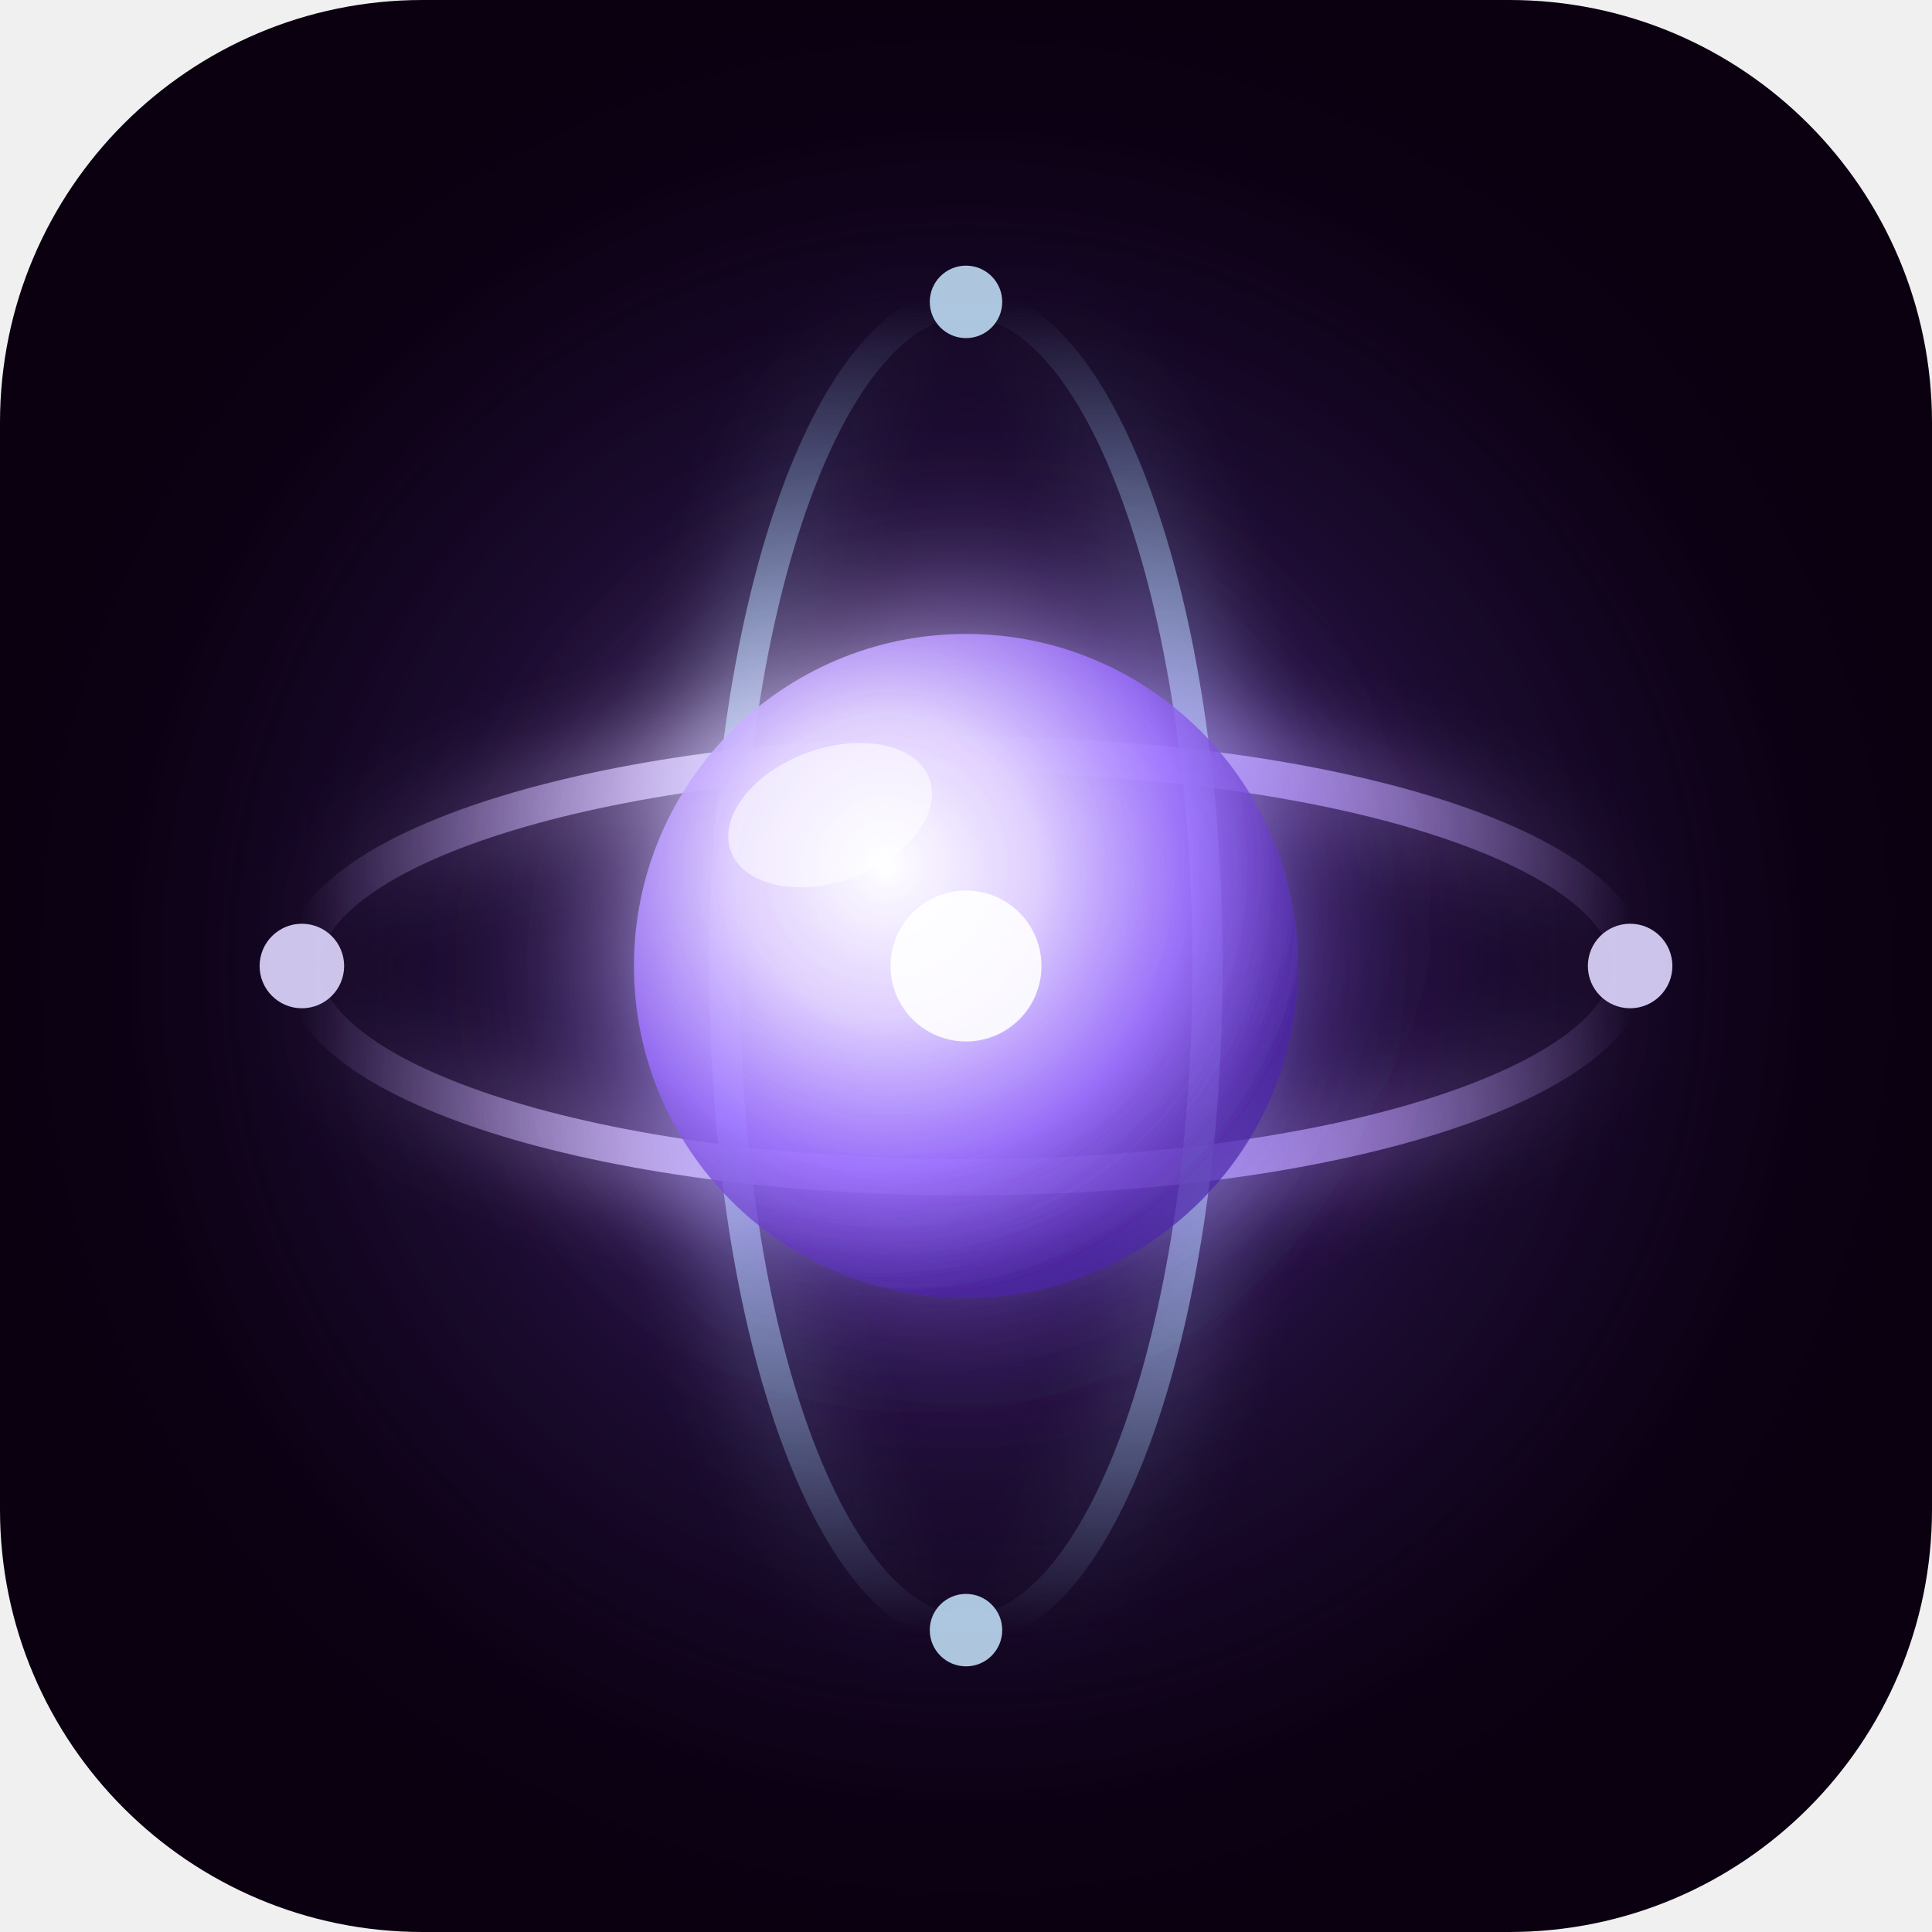
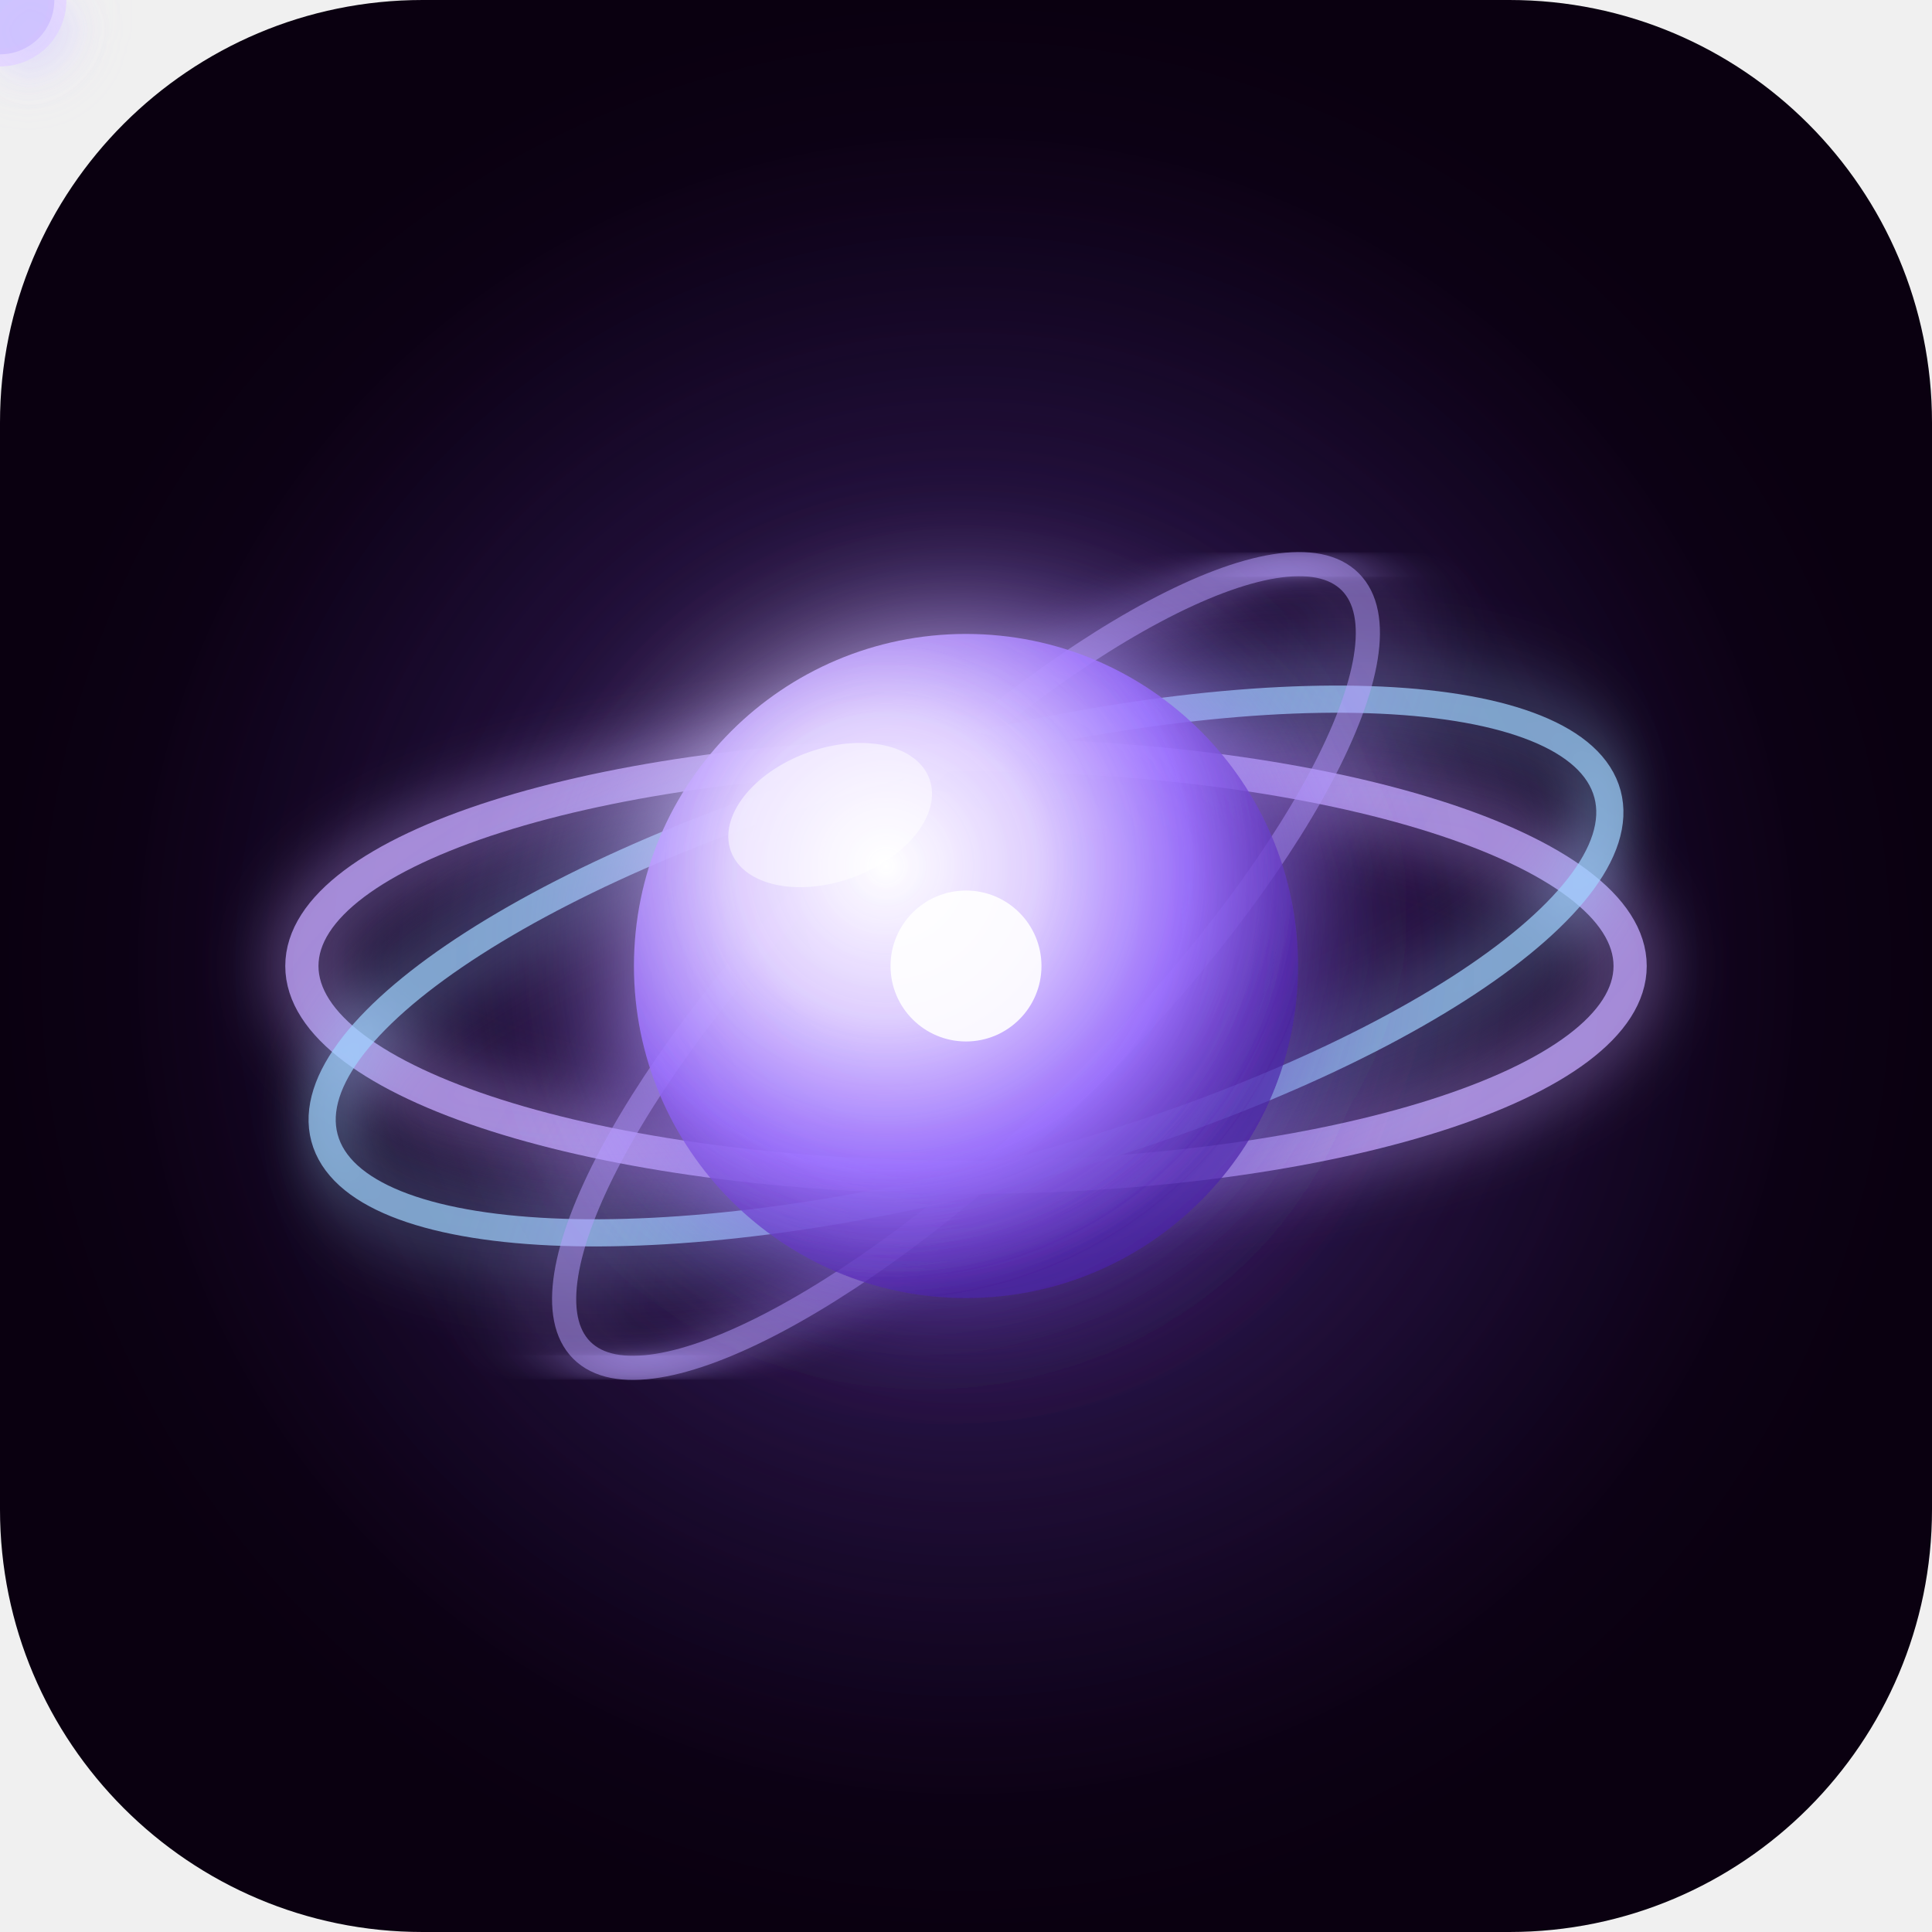
<svg xmlns="http://www.w3.org/2000/svg" width="64" height="64" viewBox="0 0 64 64" fill="none" role="img" aria-label="OMNIMENS">
  <defs>
    <radialGradient id="bg-fill" cx="50%" cy="50%" r="50%">
      <stop offset="0%" stop-color="#1a0a2e" />
      <stop offset="100%" stop-color="#0a0010" />
    </radialGradient>
    <radialGradient id="gf-orb" cx="38%" cy="35%" r="65%">
      <stop offset="0%" stop-color="#ffffff" stop-opacity="1" />
      <stop offset="35%" stop-color="#e0d0ff" stop-opacity="0.95" />
      <stop offset="70%" stop-color="#9b6fff" stop-opacity="0.85" />
      <stop offset="100%" stop-color="#4a1fa8" stop-opacity="0.7" />
    </radialGradient>
    <radialGradient id="gf-glow-bg" cx="50%" cy="50%" r="50%">
-       <stop offset="0%" stop-color="#b085ff" stop-opacity="0.3" />
+       <stop offset="0%" stop-color="#b085ff" stop-opacity="0.35" />
      <stop offset="100%" stop-color="#4a1fa8" stop-opacity="0" />
    </radialGradient>
-     <linearGradient id="gf-ring-a" x1="0%" y1="0%" x2="100%" y2="0%">
-       <stop offset="0%" stop-color="#c4a8ff" stop-opacity="0" />
-       <stop offset="30%" stop-color="#e0d0ff" stop-opacity="0.9" />
-       <stop offset="70%" stop-color="#c4a8ff" stop-opacity="0.9" />
-       <stop offset="100%" stop-color="#c4a8ff" stop-opacity="0" />
-     </linearGradient>
-     <linearGradient id="gf-ring-b" x1="0%" y1="0%" x2="0%" y2="100%">
-       <stop offset="0%" stop-color="#a0d4ff" stop-opacity="0" />
-       <stop offset="40%" stop-color="#c8e8ff" stop-opacity="0.85" />
-       <stop offset="60%" stop-color="#c8e8ff" stop-opacity="0.85" />
-       <stop offset="100%" stop-color="#a0d4ff" stop-opacity="0" />
-     </linearGradient>
    <filter id="gf-orb-glow" x="-60%" y="-60%" width="220%" height="220%">
-       <feGaussianBlur stdDeviation="3" result="blur" />
+       <feGaussianBlur stdDeviation="2.5" result="blur" />
      <feMerge>
        <feMergeNode in="blur" />
        <feMergeNode in="SourceGraphic" />
      </feMerge>
    </filter>
-     <filter id="gf-soft-glow" x="-40%" y="-40%" width="180%" height="180%">
-       <feGaussianBlur stdDeviation="1.5" result="blur" />
+     <filter id="gf-soft-glow" x="-50%" y="-50%" width="200%" height="200%">
+       <feGaussianBlur stdDeviation="1.2" result="blur" />
      <feMerge>
        <feMergeNode in="blur" />
        <feMergeNode in="SourceGraphic" />
      </feMerge>
    </filter>
+     <filter id="gf-particle-glow" x="-200%" y="-200%" width="500%" height="500%">
+       <feGaussianBlur stdDeviation="1.0" result="blur" />
+       <feMerge>
+         <feMergeNode in="blur" />
+         <feMergeNode in="SourceGraphic" />
+       </feMerge>
+     </filter>
+     <path id="path-ring-a" d="M 54,32 A 22,7 0 1,1 53.99,31.93 Z" />
+     <path id="path-ring-b" d="M 32,10 C 39,10 40,54 32,54 C 24,54 24,10 32,10 Z" />
  </defs>
  <rect width="64" height="64" rx="14" fill="url(#bg-fill)" />
-   <circle cx="32" cy="32" r="28" fill="url(#gf-glow-bg)" />
-   <ellipse cx="32" cy="32" rx="22" ry="7" fill="none" stroke="url(#gf-ring-a)" stroke-width="1.2" filter="url(#gf-soft-glow)" />
-   <ellipse cx="32" cy="32" rx="8" ry="22" fill="none" stroke="url(#gf-ring-b)" stroke-width="1.0" filter="url(#gf-soft-glow)" />
-   <circle cx="54" cy="32" r="1.4" fill="#e0d8ff" fill-opacity="0.9" />
-   <circle cx="10" cy="32" r="1.4" fill="#e0d8ff" fill-opacity="0.9" />
-   <circle cx="32" cy="10" r="1.2" fill="#c8e8ff" fill-opacity="0.85" />
-   <circle cx="32" cy="54" r="1.2" fill="#c8e8ff" fill-opacity="0.85" />
-   <circle cx="32" cy="32" r="11" fill="url(#gf-orb)" filter="url(#gf-orb-glow)" />
-   <ellipse cx="27.5" cy="27" rx="3.5" ry="2.2" fill="white" fill-opacity="0.55" transform="rotate(-20, 27.5, 27)" />
-   <circle cx="32" cy="32" r="2.5" fill="white" fill-opacity="0.9" />
+   <circle cx="32" cy="32" r="28" fill="url(#gf-glow-bg)">
+     <animate attributeName="opacity" values="0.7;1;0.7" dur="3s" repeatCount="indefinite" />
+   </circle>
+   <g filter="url(#gf-soft-glow)">
+     <ellipse cx="32" cy="32" rx="22" ry="7" fill="none" stroke="#c4a8ff" stroke-width="1.1" stroke-opacity="0.75">
+       <animateTransform attributeName="transform" type="rotate" from="0 32 32" to="360 32 32" dur="4s" repeatCount="indefinite" />
+     </ellipse>
+   </g>
+   <g filter="url(#gf-soft-glow)" transform="rotate(75 32 32)">
+     <ellipse cx="32" cy="32" rx="7" ry="22" fill="none" stroke="#a0d4ff" stroke-width="0.9" stroke-opacity="0.7">
+       <animateTransform attributeName="transform" type="rotate" from="0 32 32" to="-360 32 32" dur="5.5s" repeatCount="indefinite" />
+     </ellipse>
+   </g>
+   <g filter="url(#gf-soft-glow)" transform="rotate(-45 32 32)">
+     <ellipse cx="32" cy="32" rx="18" ry="5.5" fill="none" stroke="#b8a0ff" stroke-width="0.8" stroke-opacity="0.5">
+       <animateTransform attributeName="transform" type="rotate" from="0 32 32" to="360 32 32" dur="7s" repeatCount="indefinite" />
+     </ellipse>
+   </g>
+   <circle r="2.2" fill="#e8d8ff" filter="url(#gf-particle-glow)">
+     <animateMotion dur="4s" repeatCount="indefinite">
+       <mpath href="#path-ring-a" />
+     </animateMotion>
+   </circle>
+   <circle r="1.6" fill="#c8e8ff" fill-opacity="0.85" filter="url(#gf-particle-glow)">
+     <animateMotion dur="4s" begin="-2s" repeatCount="indefinite">
+       <mpath href="#path-ring-a" />
+     </animateMotion>
+   </circle>
+   <circle r="1.8" fill="#d0c0ff" fill-opacity="0.9" filter="url(#gf-particle-glow)">
+     <animateMotion dur="5.5s" repeatCount="indefinite">
+       <mpath href="#path-ring-b" />
+     </animateMotion>
+   </circle>
+   <circle cx="32" cy="32" r="11" fill="url(#gf-orb)" filter="url(#gf-orb-glow)">
+     <animate attributeName="r" values="11;11.5;11" dur="2.5s" repeatCount="indefinite" />
+   </circle>
+   <ellipse cx="27.5" cy="27" rx="3.5" ry="2.2" fill="white" fill-opacity="0.5" transform="rotate(-20 27.5 27)" />
+   <circle cx="32" cy="32" r="2.5" fill="white" fill-opacity="0.9">
+     <animate attributeName="fill-opacity" values="0.9;1;0.9" dur="1.8s" repeatCount="indefinite" />
+   </circle>
</svg>
